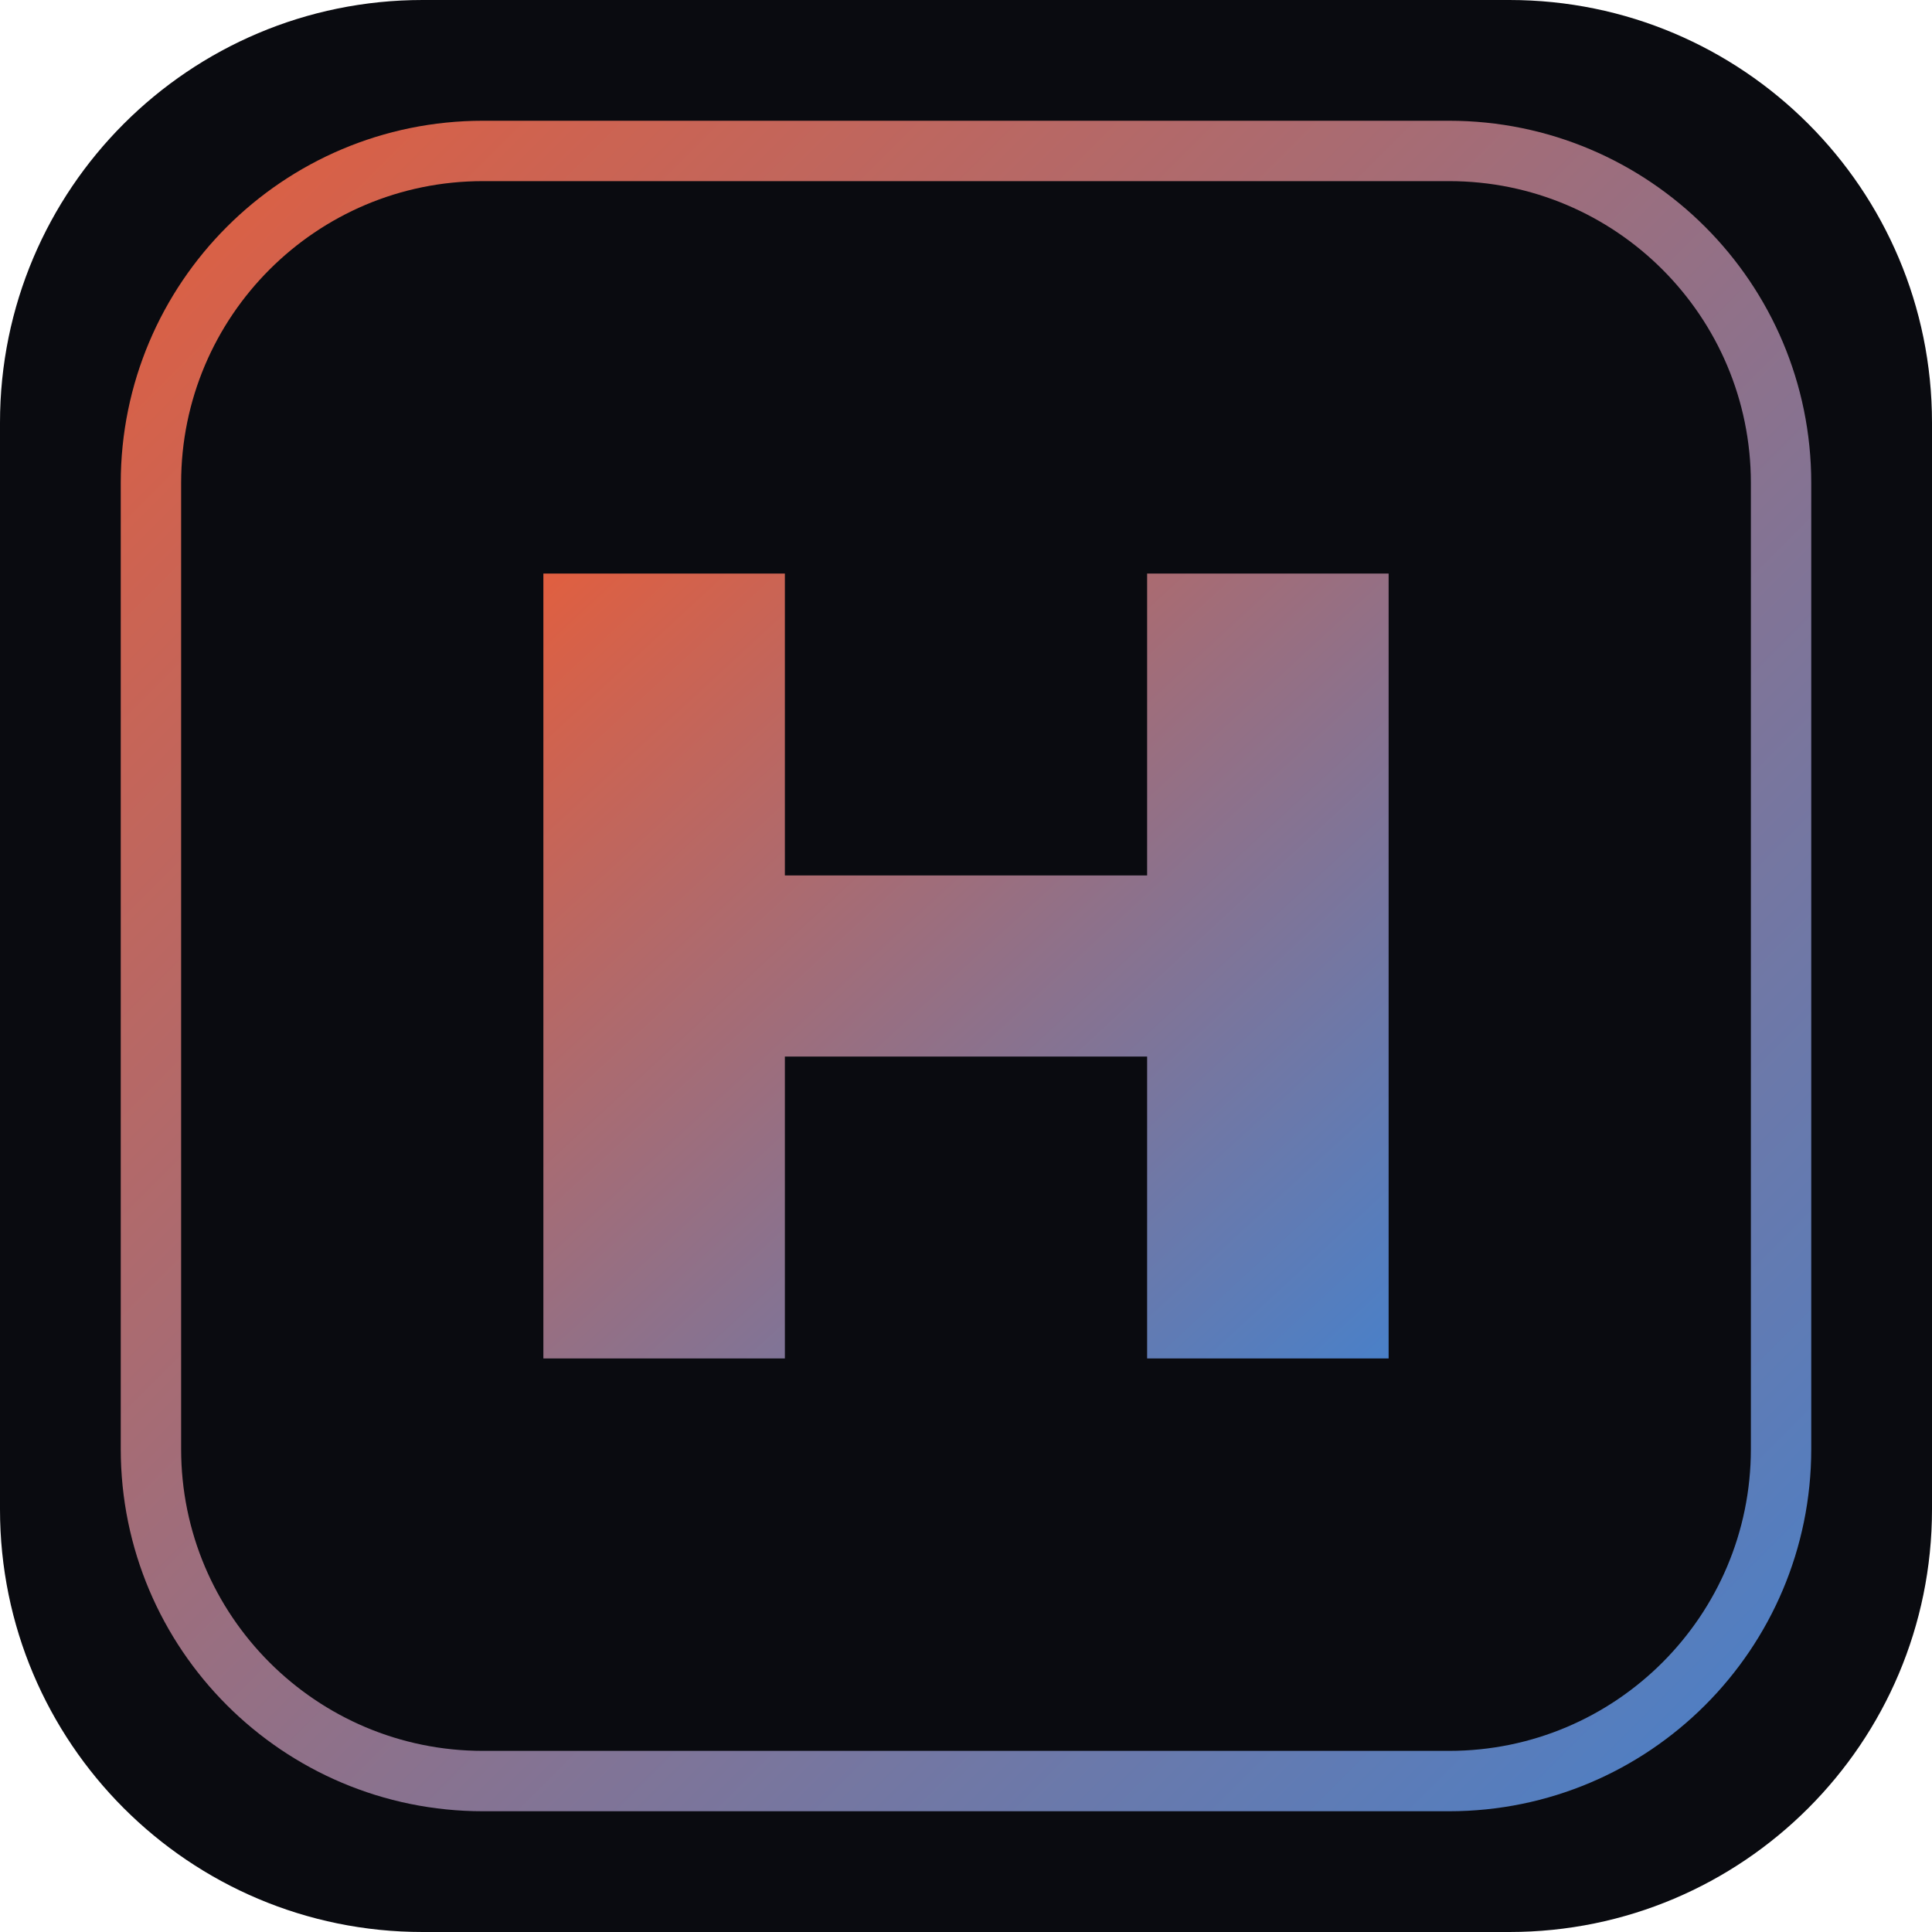
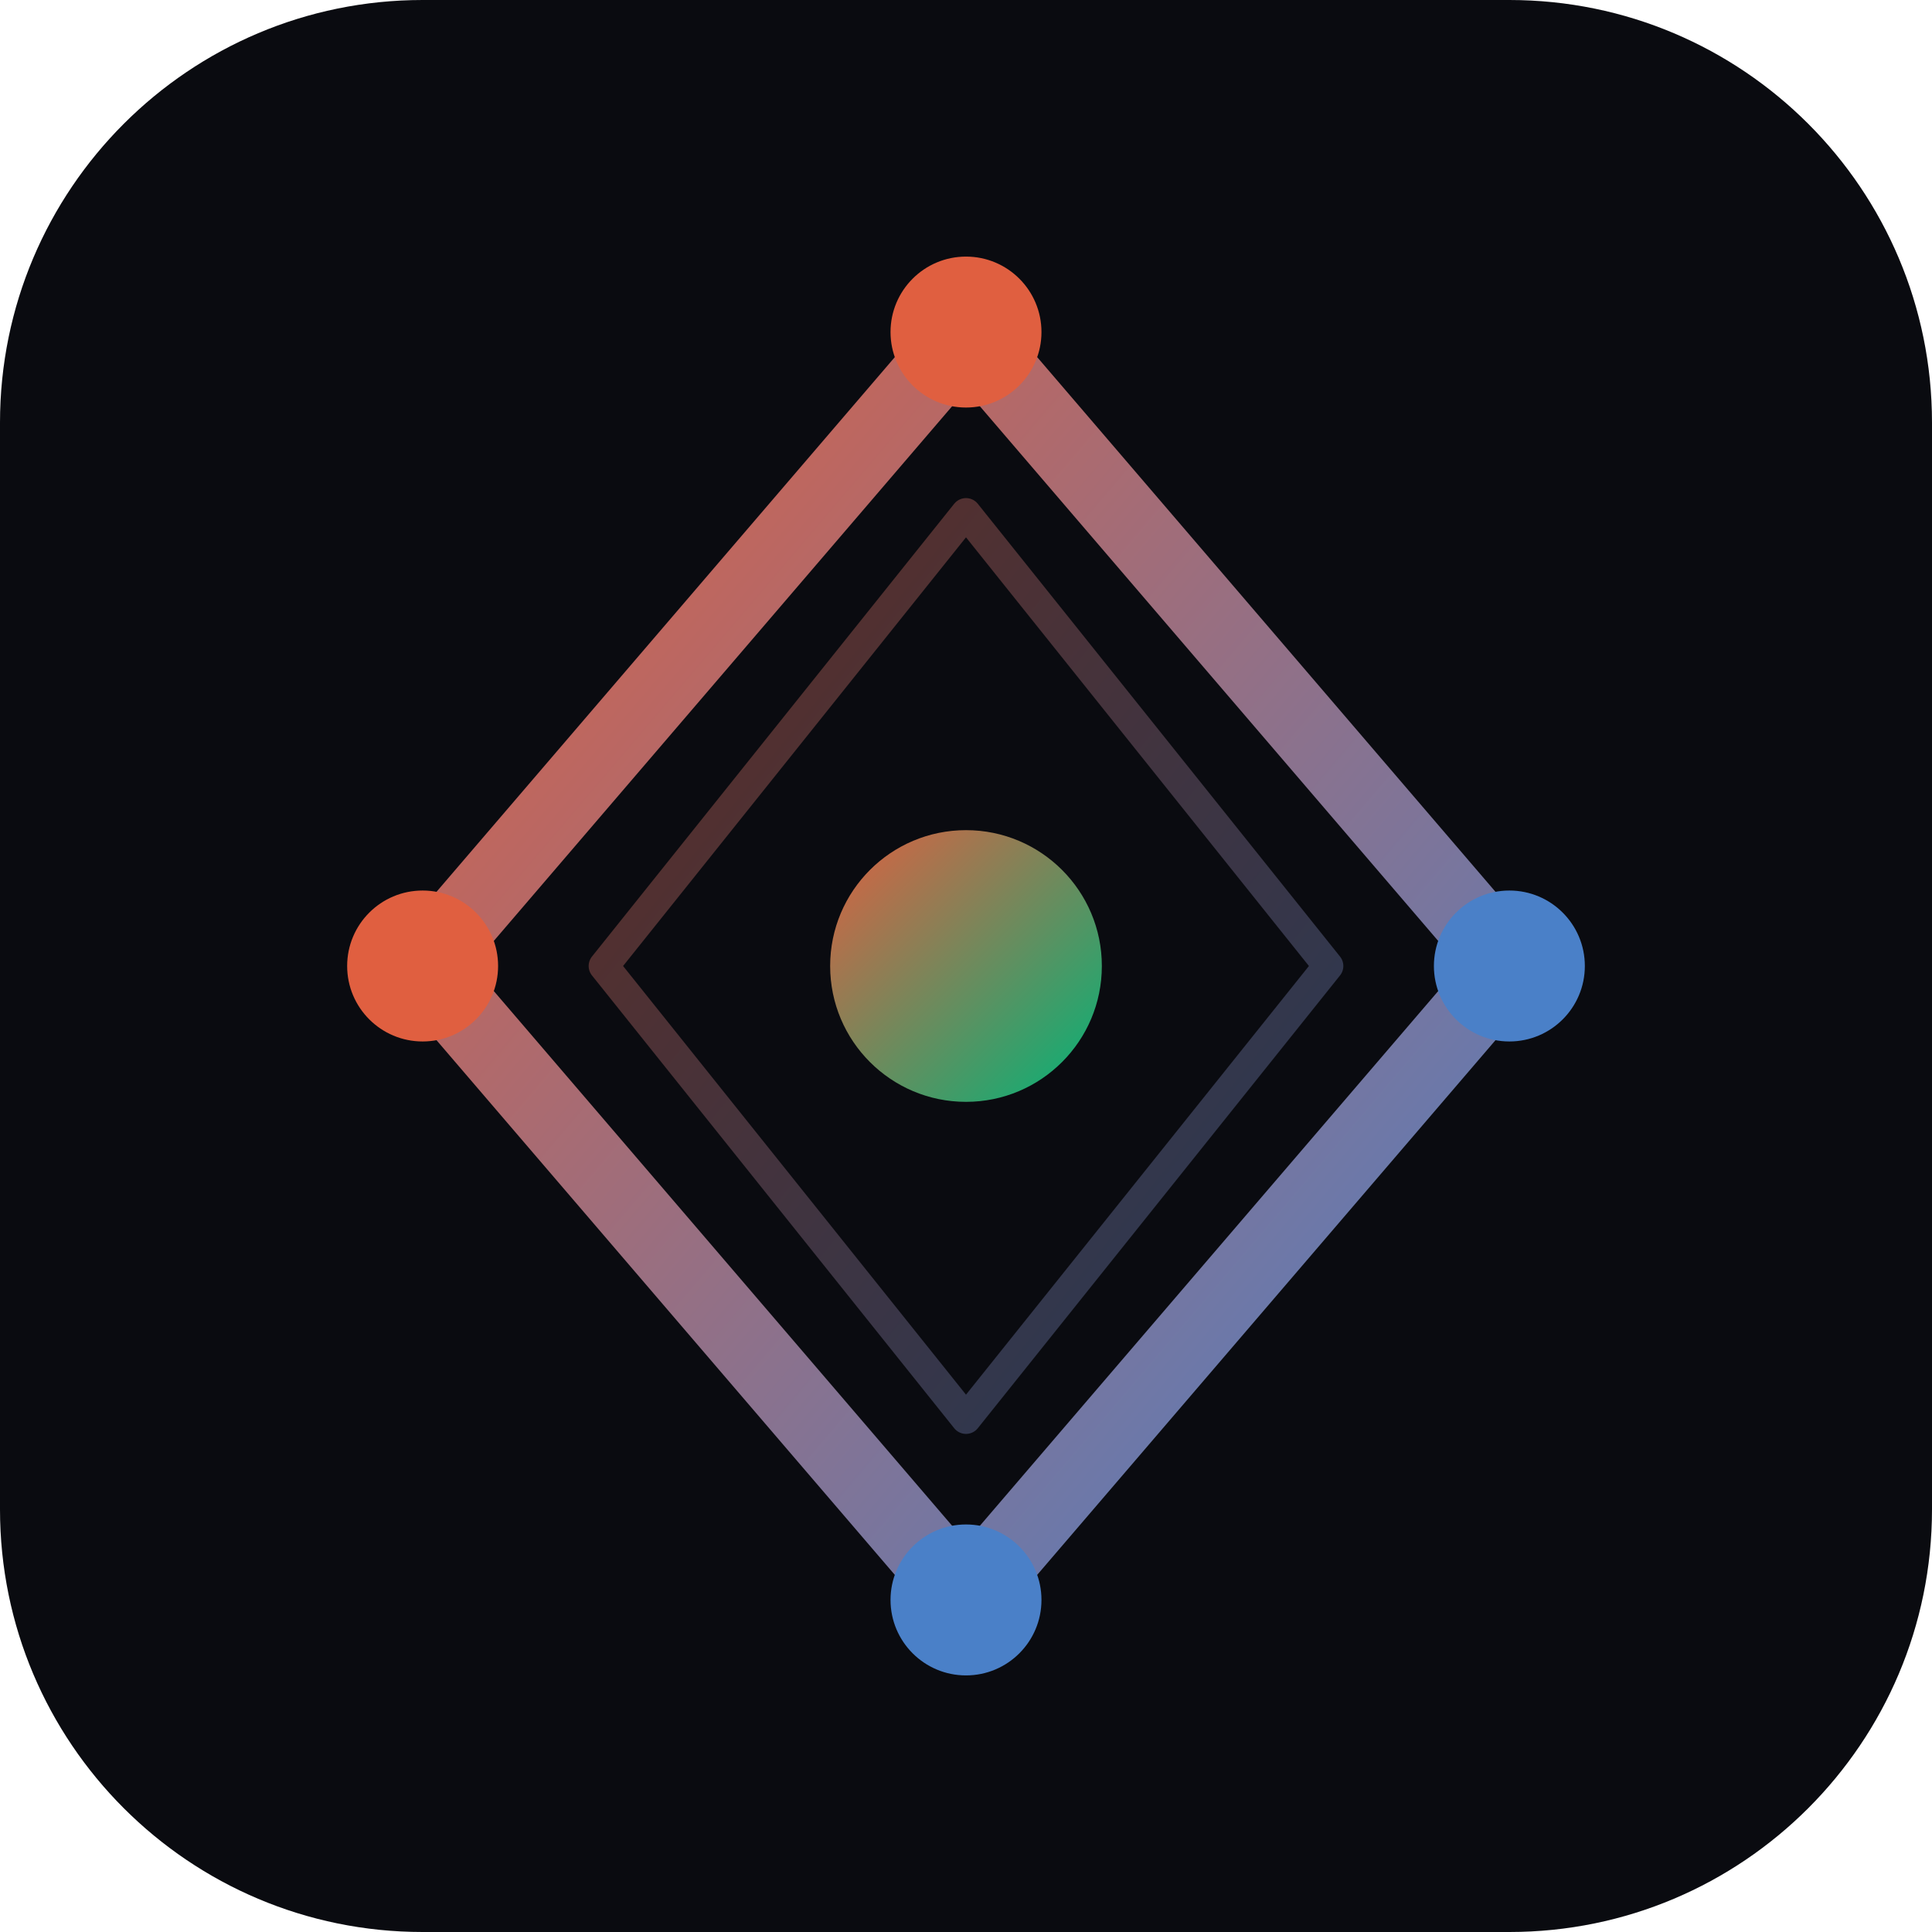
<svg xmlns="http://www.w3.org/2000/svg" viewBox="0 0 64 64">
  <defs>
-     <linearGradient id="g" x1="0" y1="0" x2="1" y2="1">
+     <linearGradient id="sg" x1="0%" y1="0%" x2="100%" y2="100%">
      <stop offset="0%" stop-color="#e05f40" />
      <stop offset="100%" stop-color="#4a80c8" />
    </linearGradient>
+     <linearGradient id="dot" x1="0%" y1="0%" x2="100%" y2="100%">
+       <stop offset="0%" stop-color="#e05f40" />
+       <stop offset="100%" stop-color="#00b478" />
+     </linearGradient>
  </defs>
  <rect width="64" height="64" rx="14" fill="#0a0b10" />
-   <rect x="5" y="5" width="54" height="54" rx="11" fill="none" stroke="url(#g)" stroke-width="2" />
-   <path d="M18 45V19h8v10h12V19h8v26h-8V35H26v10z" fill="url(#g)" />
+   <path d="M32 11 L50 32 L32 53 L14 32 Z" fill="none" stroke="url(#sg)" stroke-width="2.5" stroke-linejoin="round" />
+   <path d="M32 17 L44 32 L32 47 L20 32 Z" fill="none" stroke="url(#sg)" stroke-width="1" stroke-linejoin="round" opacity="0.4" />
+   <line x1="18" y1="32" x2="46" y2="32" stroke="url(#sg)" stroke-width="2" stroke-linecap="round" />
+   <line x1="32" y1="11" x2="32" y2="32" stroke="url(#sg)" stroke-width="2" stroke-linecap="round" opacity="0.7" />
+   <line x1="32" y1="32" x2="32" y2="53" stroke="url(#sg)" stroke-width="2" stroke-linecap="round" opacity="0.7" />
+   <circle cx="32" cy="32" r="4.5" fill="url(#dot)" />
+   <circle cx="32" cy="11" r="2.5" fill="#e05f40" />
+   <circle cx="50" cy="32" r="2.5" fill="#4a80c8" />
+   <circle cx="32" cy="53" r="2.5" fill="#4a80c8" />
+   <circle cx="14" cy="32" r="2.5" fill="#e05f40" />
</svg>
